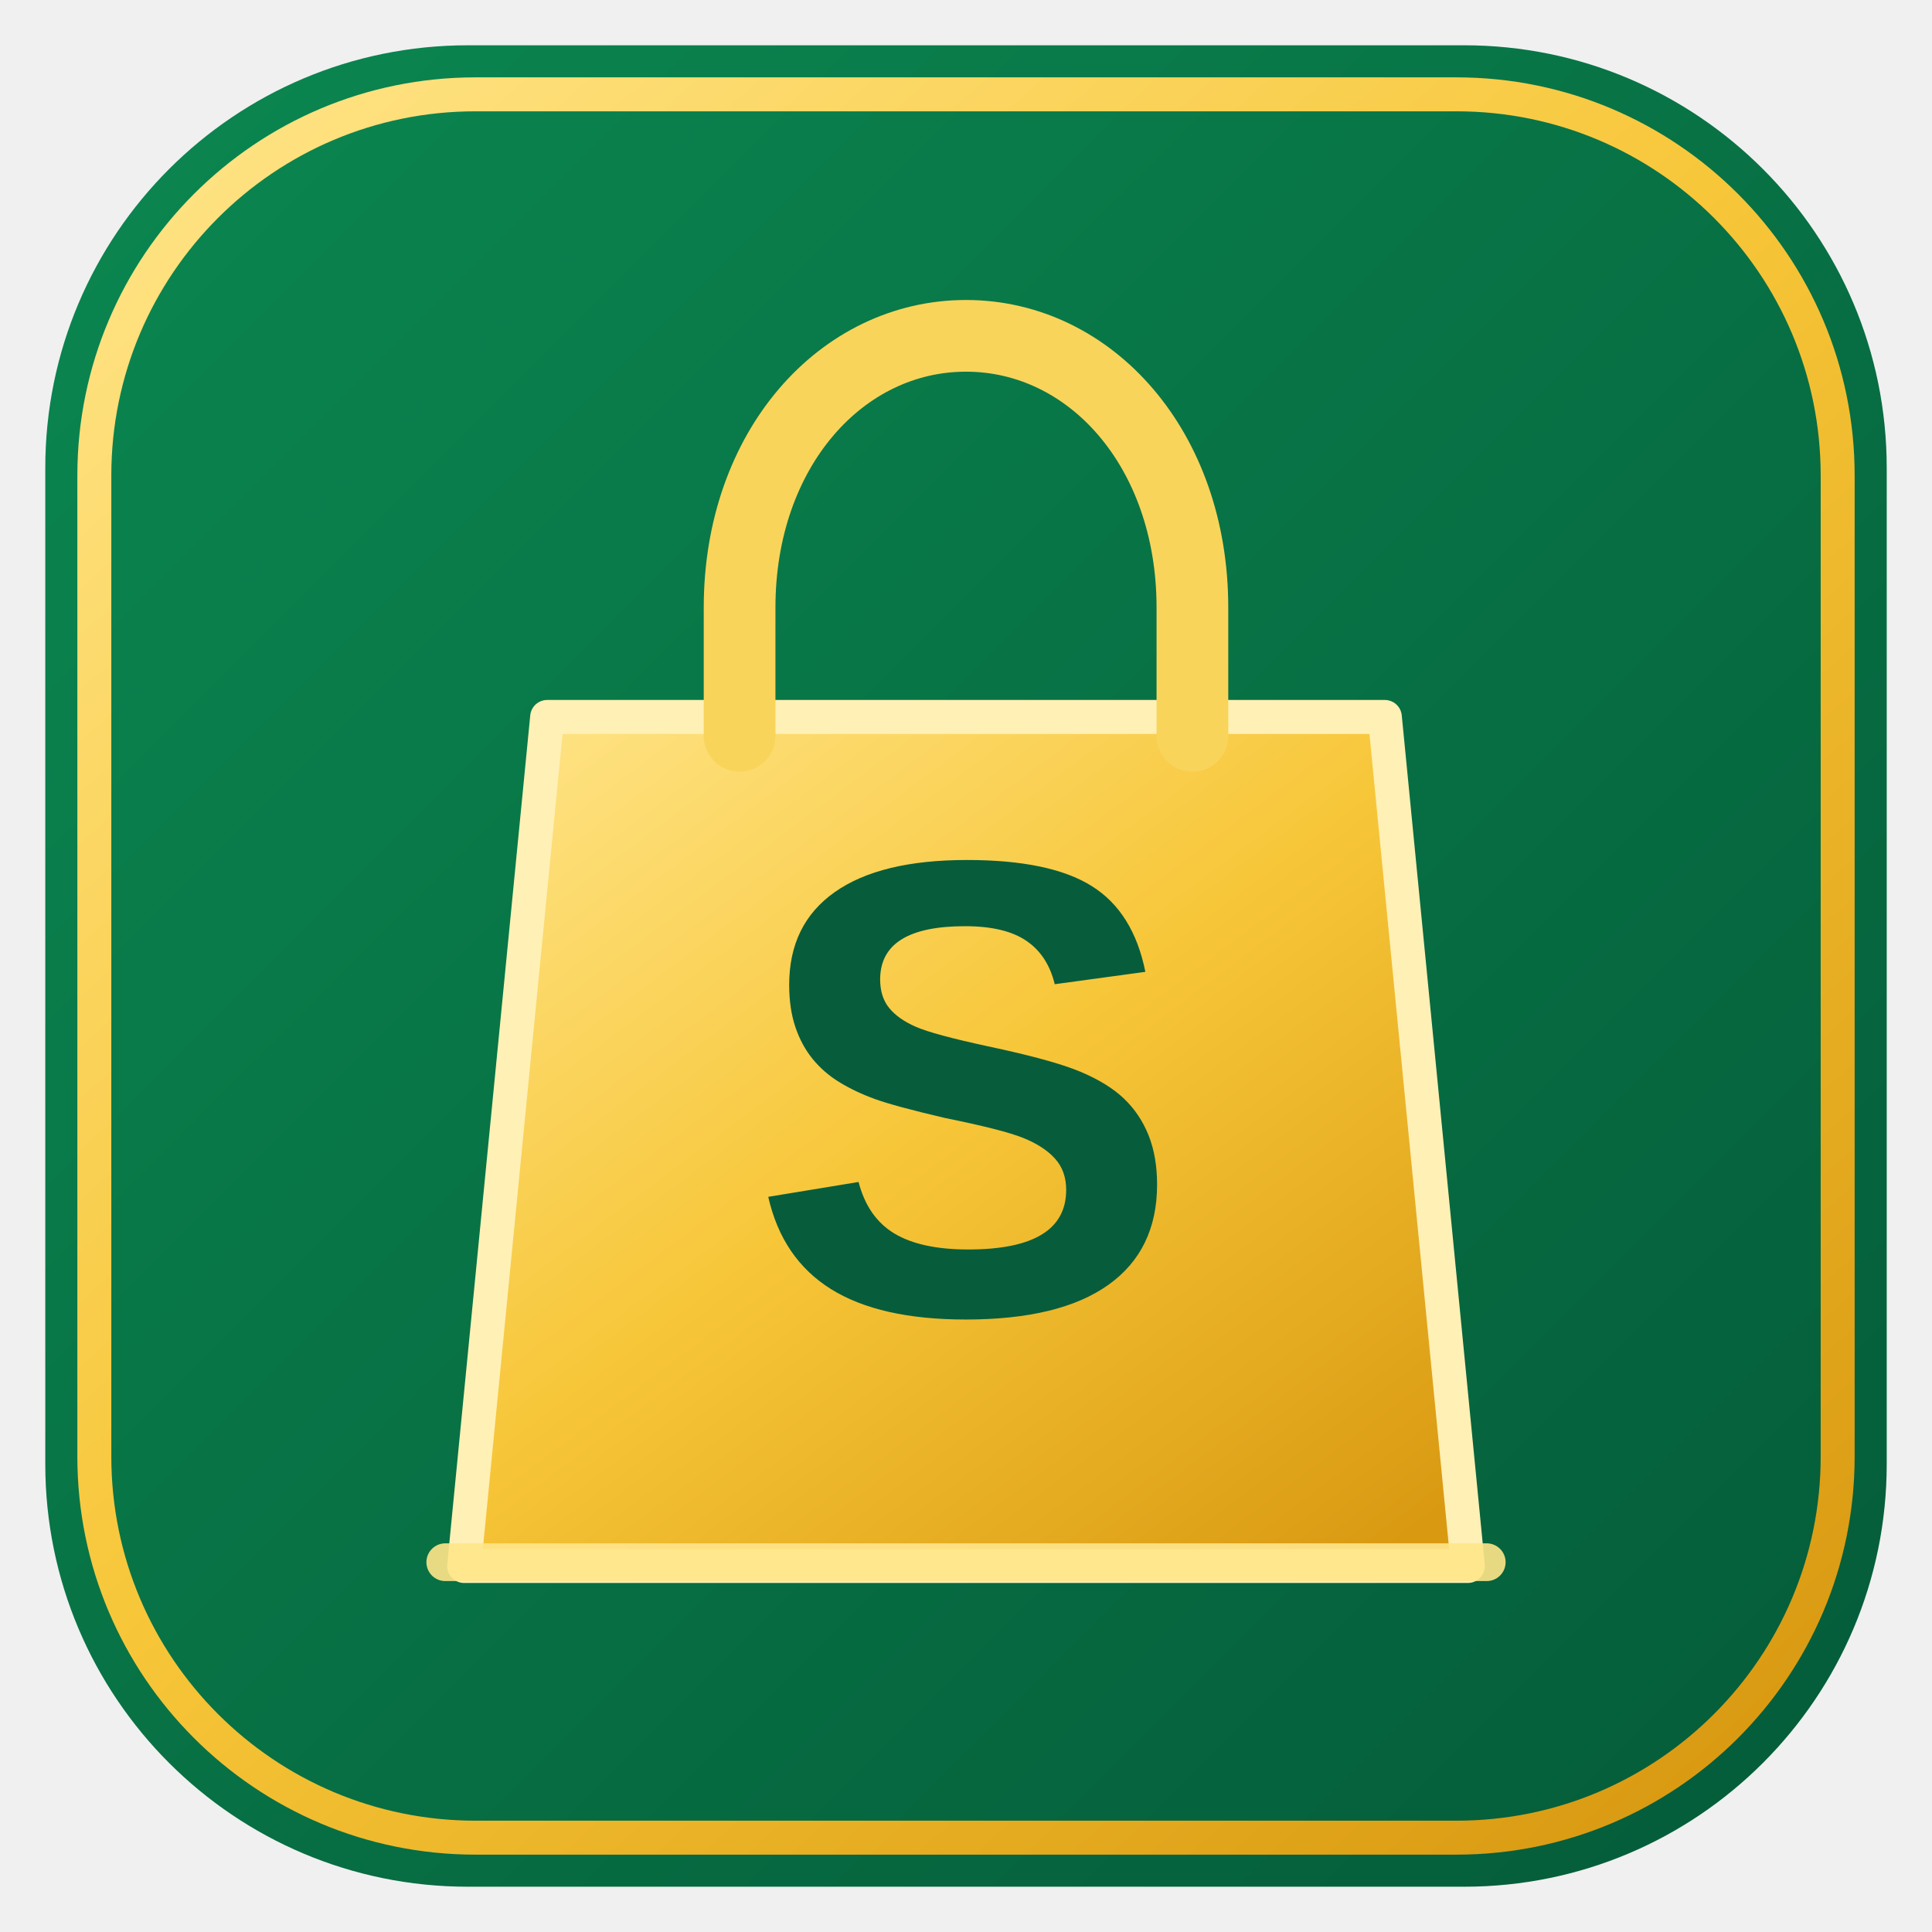
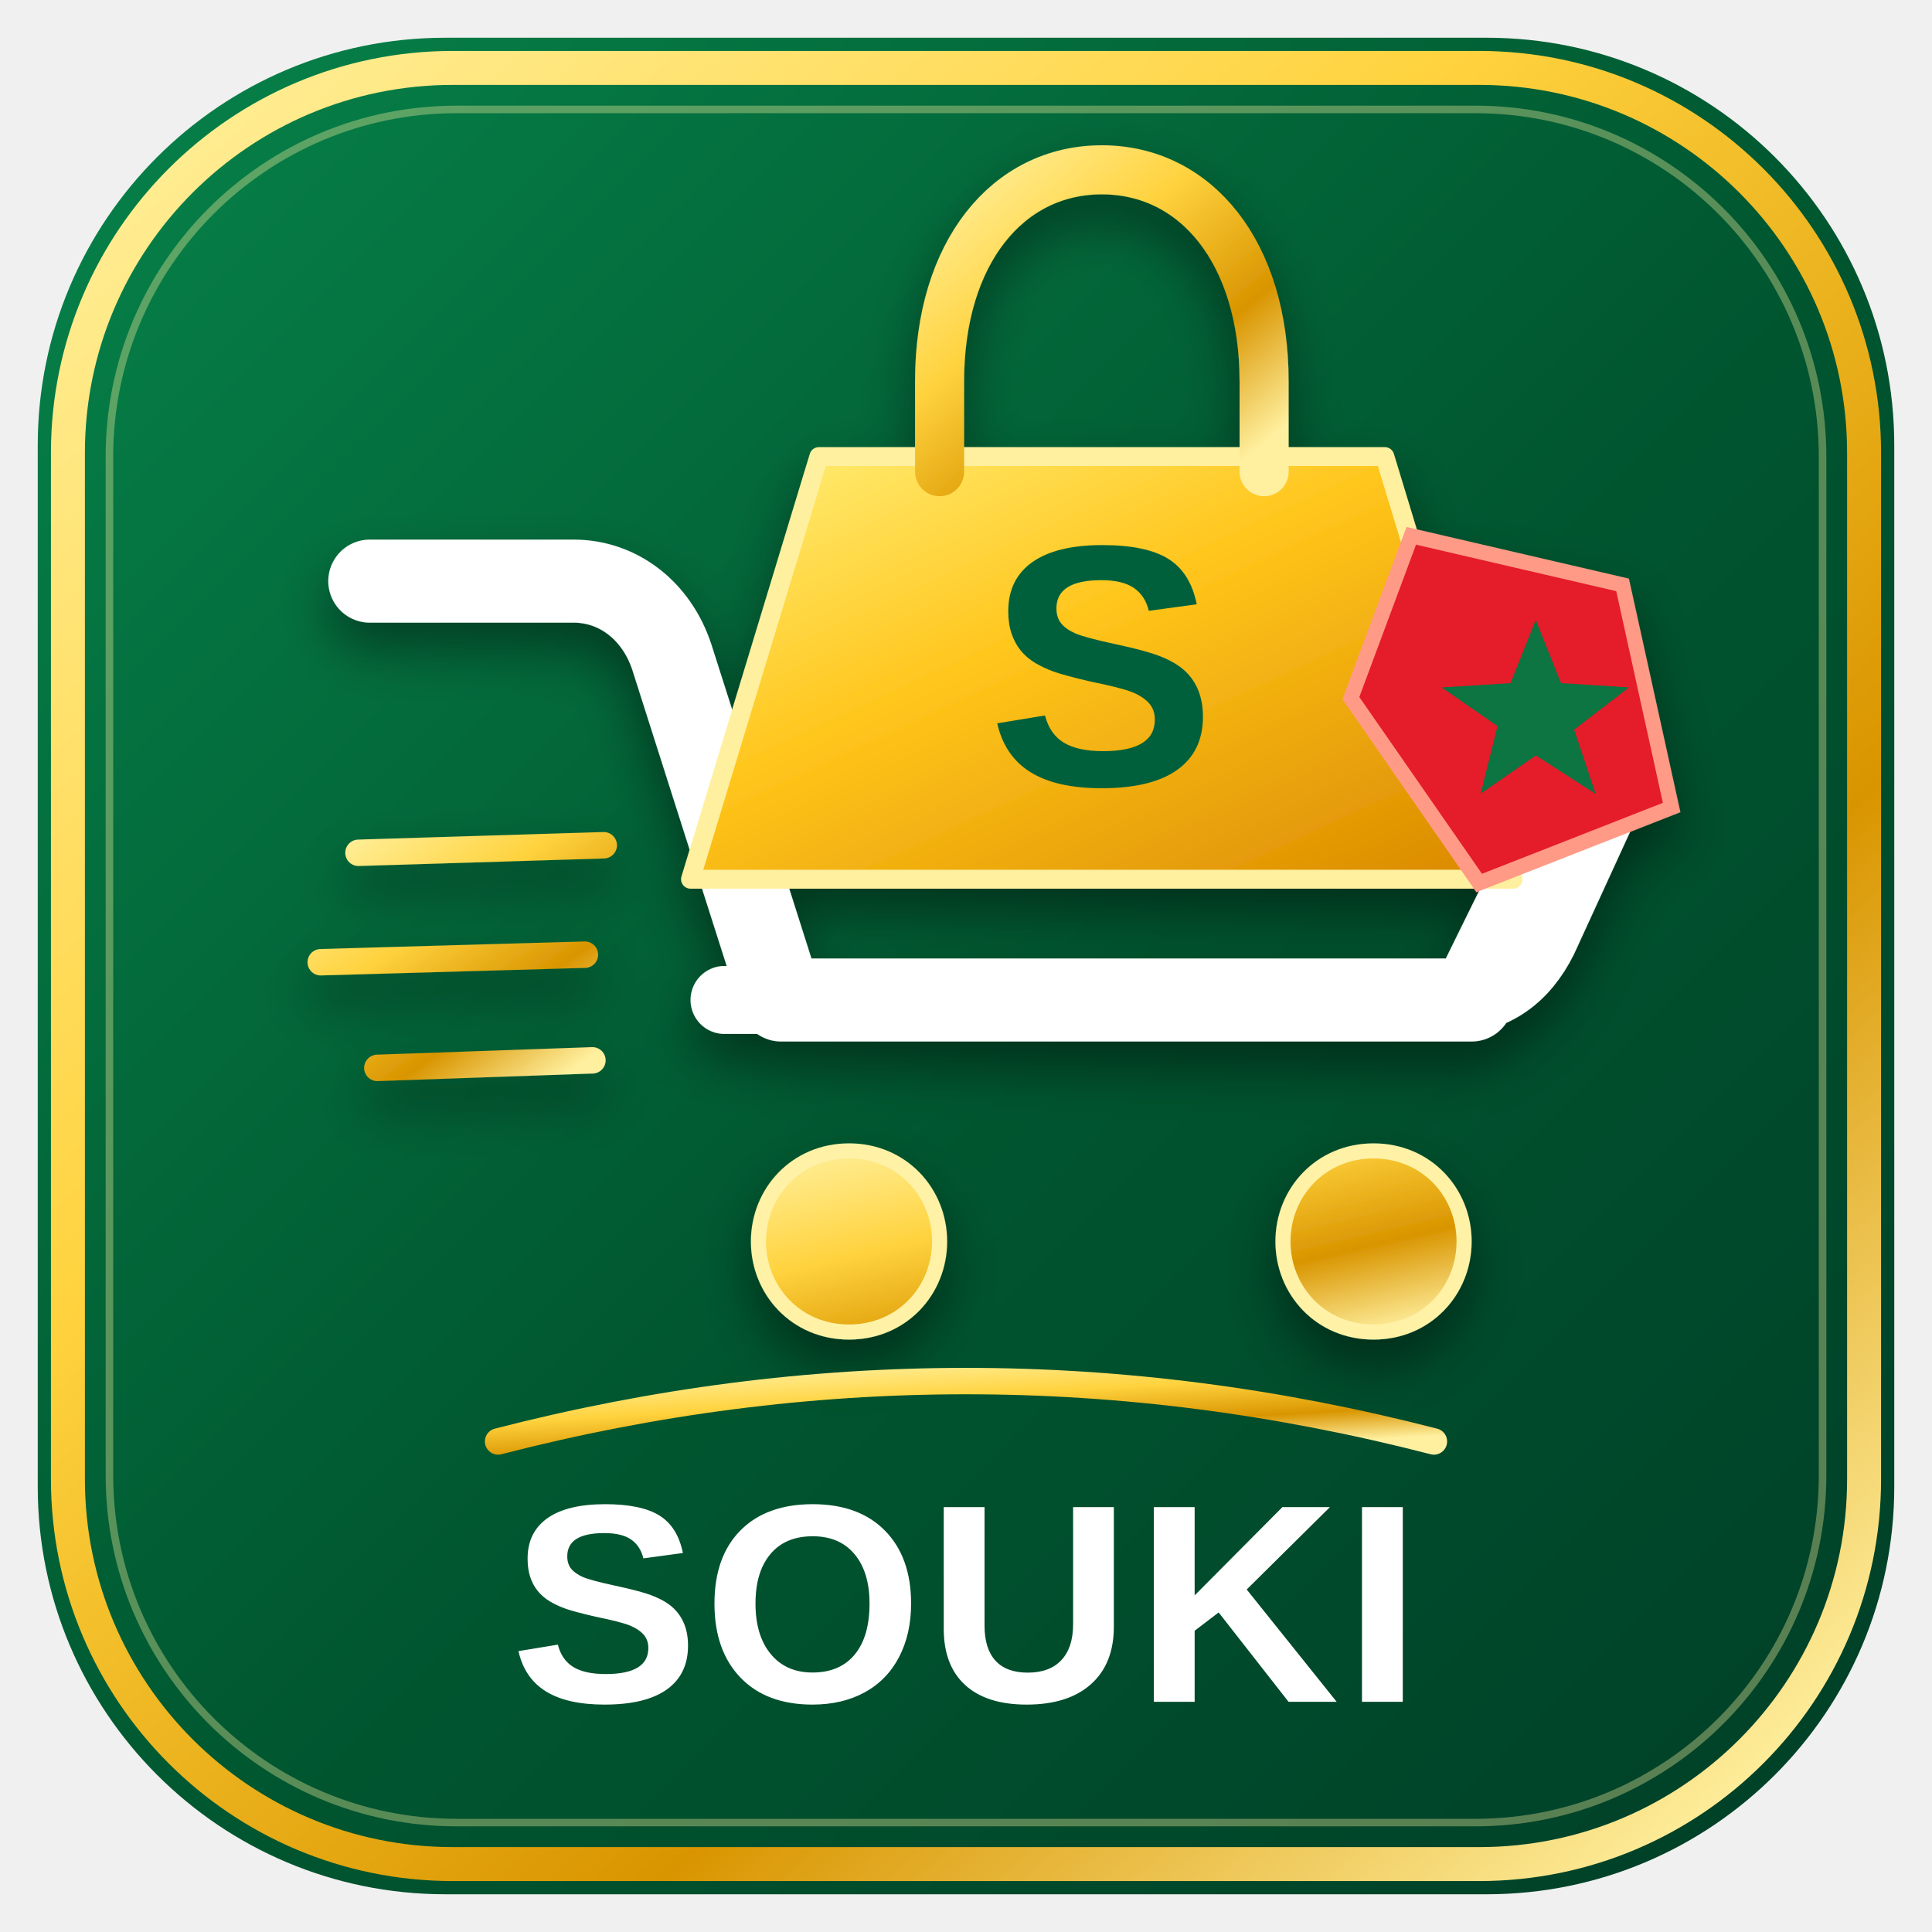
- <svg xmlns="http://www.w3.org/2000/svg" width="512" height="512" viewBox="0 0 512 512">
+ <svg xmlns="http://www.w3.org/2000/svg" viewBox="0 0 512 512">
  <defs>
    <linearGradient id="bg" x1="0" y1="0" x2="1" y2="1">
-       <stop stop-color="#0b8750" />
-       <stop offset="1" stop-color="#045b39" />
+       <stop stop-color="#07834a" />
+       <stop offset=".55" stop-color="#00552f" />
+       <stop offset="1" stop-color="#003e27" />
    </linearGradient>
    <linearGradient id="gold" x1="0" y1="0" x2="0.9" y2="1">
-       <stop stop-color="#ffe58a" />
-       <stop offset=".5" stop-color="#f7c638" />
-       <stop offset="1" stop-color="#d99a12" />
+       <stop stop-color="#fff1a0" />
+       <stop offset=".38" stop-color="#ffd33f" />
+       <stop offset=".72" stop-color="#d99500" />
+       <stop offset="1" stop-color="#fff0a0" />
    </linearGradient>
+     <linearGradient id="bag" x1="0" y1="0" x2=".9" y2="1">
+       <stop stop-color="#fff07b" />
+       <stop offset=".45" stop-color="#ffc51b" />
+       <stop offset="1" stop-color="#dc8d00" />
+     </linearGradient>
+     <filter id="shadow" x="-30%" y="-30%" width="160%" height="170%">
+       <feGaussianBlur in="SourceAlpha" stdDeviation="7" />
+       <feOffset dy="7" />
+       <feComponentTransfer>
+         <feFuncA type="linear" slope=".42" />
+       </feComponentTransfer>
+       <feMerge>
+         <feMergeNode />
+         <feMergeNode in="SourceGraphic" />
+       </feMerge>
+     </filter>
  </defs>
-   <rect x="12" y="12" width="488" height="488" rx="112" fill="url(#bg)" />
-   <rect x="25" y="25" width="462" height="462" rx="101" fill="none" stroke="url(#gold)" stroke-width="9" />
-   <path d="M145 190h222l22 225H123z" fill="url(#gold)" stroke="#fff0b5" stroke-width="9" stroke-linejoin="round" />
-   <path d="M196 195v-34c0-42 27-72 60-72s60 30 60 72v34" fill="none" stroke="#f9d45b" stroke-width="19" stroke-linecap="round" />
-   <text x="256" y="348" text-anchor="middle" font-family="Arial,sans-serif" font-size="172" font-weight="900" fill="#075d3b">S</text>
-   <path d="M118 414h276" stroke="#ffe58a" stroke-width="10" stroke-linecap="round" opacity=".9" />
+   <rect x="10" y="10" width="492" height="492" rx="108" fill="url(#bg)" />
+   <rect x="18" y="18" width="476" height="476" rx="102" fill="none" stroke="url(#gold)" stroke-width="9" />
+   <rect x="29" y="29" width="454" height="454" rx="92" fill="none" stroke="#fff0a0" stroke-opacity=".35" stroke-width="2" />
+   <g filter="url(#shadow)">
+     <path d="M98 154h54c12 0 22 8 26 20l29 91h183l35-71" fill="none" stroke="#fff" stroke-width="22" stroke-linecap="round" stroke-linejoin="round" />
+     <path d="M192 265h193c11 0 19-6 24-16l22-48" fill="none" stroke="#fff" stroke-width="18" stroke-linecap="round" />
+     <path d="M225 305c-14 0-24 11-24 24s10 24 24 24 24-11 24-24-10-24-24-24zm139 0c-14 0-24 11-24 24s10 24 24 24 24-11 24-24-10-24-24-24z" fill="url(#gold)" stroke="#fff2a7" stroke-width="4" />
+     <path d="M95 226l65-2m-75 31 70-2m-55 30 57-2" stroke="url(#gold)" stroke-width="7" stroke-linecap="round" />
+     <path d="M217 121h150l34 112H183z" fill="url(#bag)" stroke="#fff0a0" stroke-width="5" stroke-linejoin="round" />
+     <path d="M249 125v-24c0-34 18-56 43-56s43 22 43 56v24" fill="none" stroke="url(#gold)" stroke-width="13" stroke-linecap="round" />
+     <text x="292" y="208" text-anchor="middle" font-family="Arial,sans-serif" font-size="91" font-weight="900" fill="#00613a">S</text>
+     <path d="M374 142l56 13 13 59-51 20-34-49z" fill="#e51c2a" stroke="#ff9a86" stroke-width="4" />
+     <path d="M407 167l6 15 16 1-13 10 5 15-14-9-13 9 4-16-13-9 16-1z" fill="#087443" stroke="#087443" stroke-width="2" />
+   </g>
+   <path d="M132 382Q256 350 380 382" fill="none" stroke="url(#gold)" stroke-width="7" stroke-linecap="round" />
+   <text x="256" y="451" text-anchor="middle" font-family="Arial,sans-serif" font-size="75" font-weight="900" letter-spacing="1" fill="#fff">SOUKI</text>
</svg>
